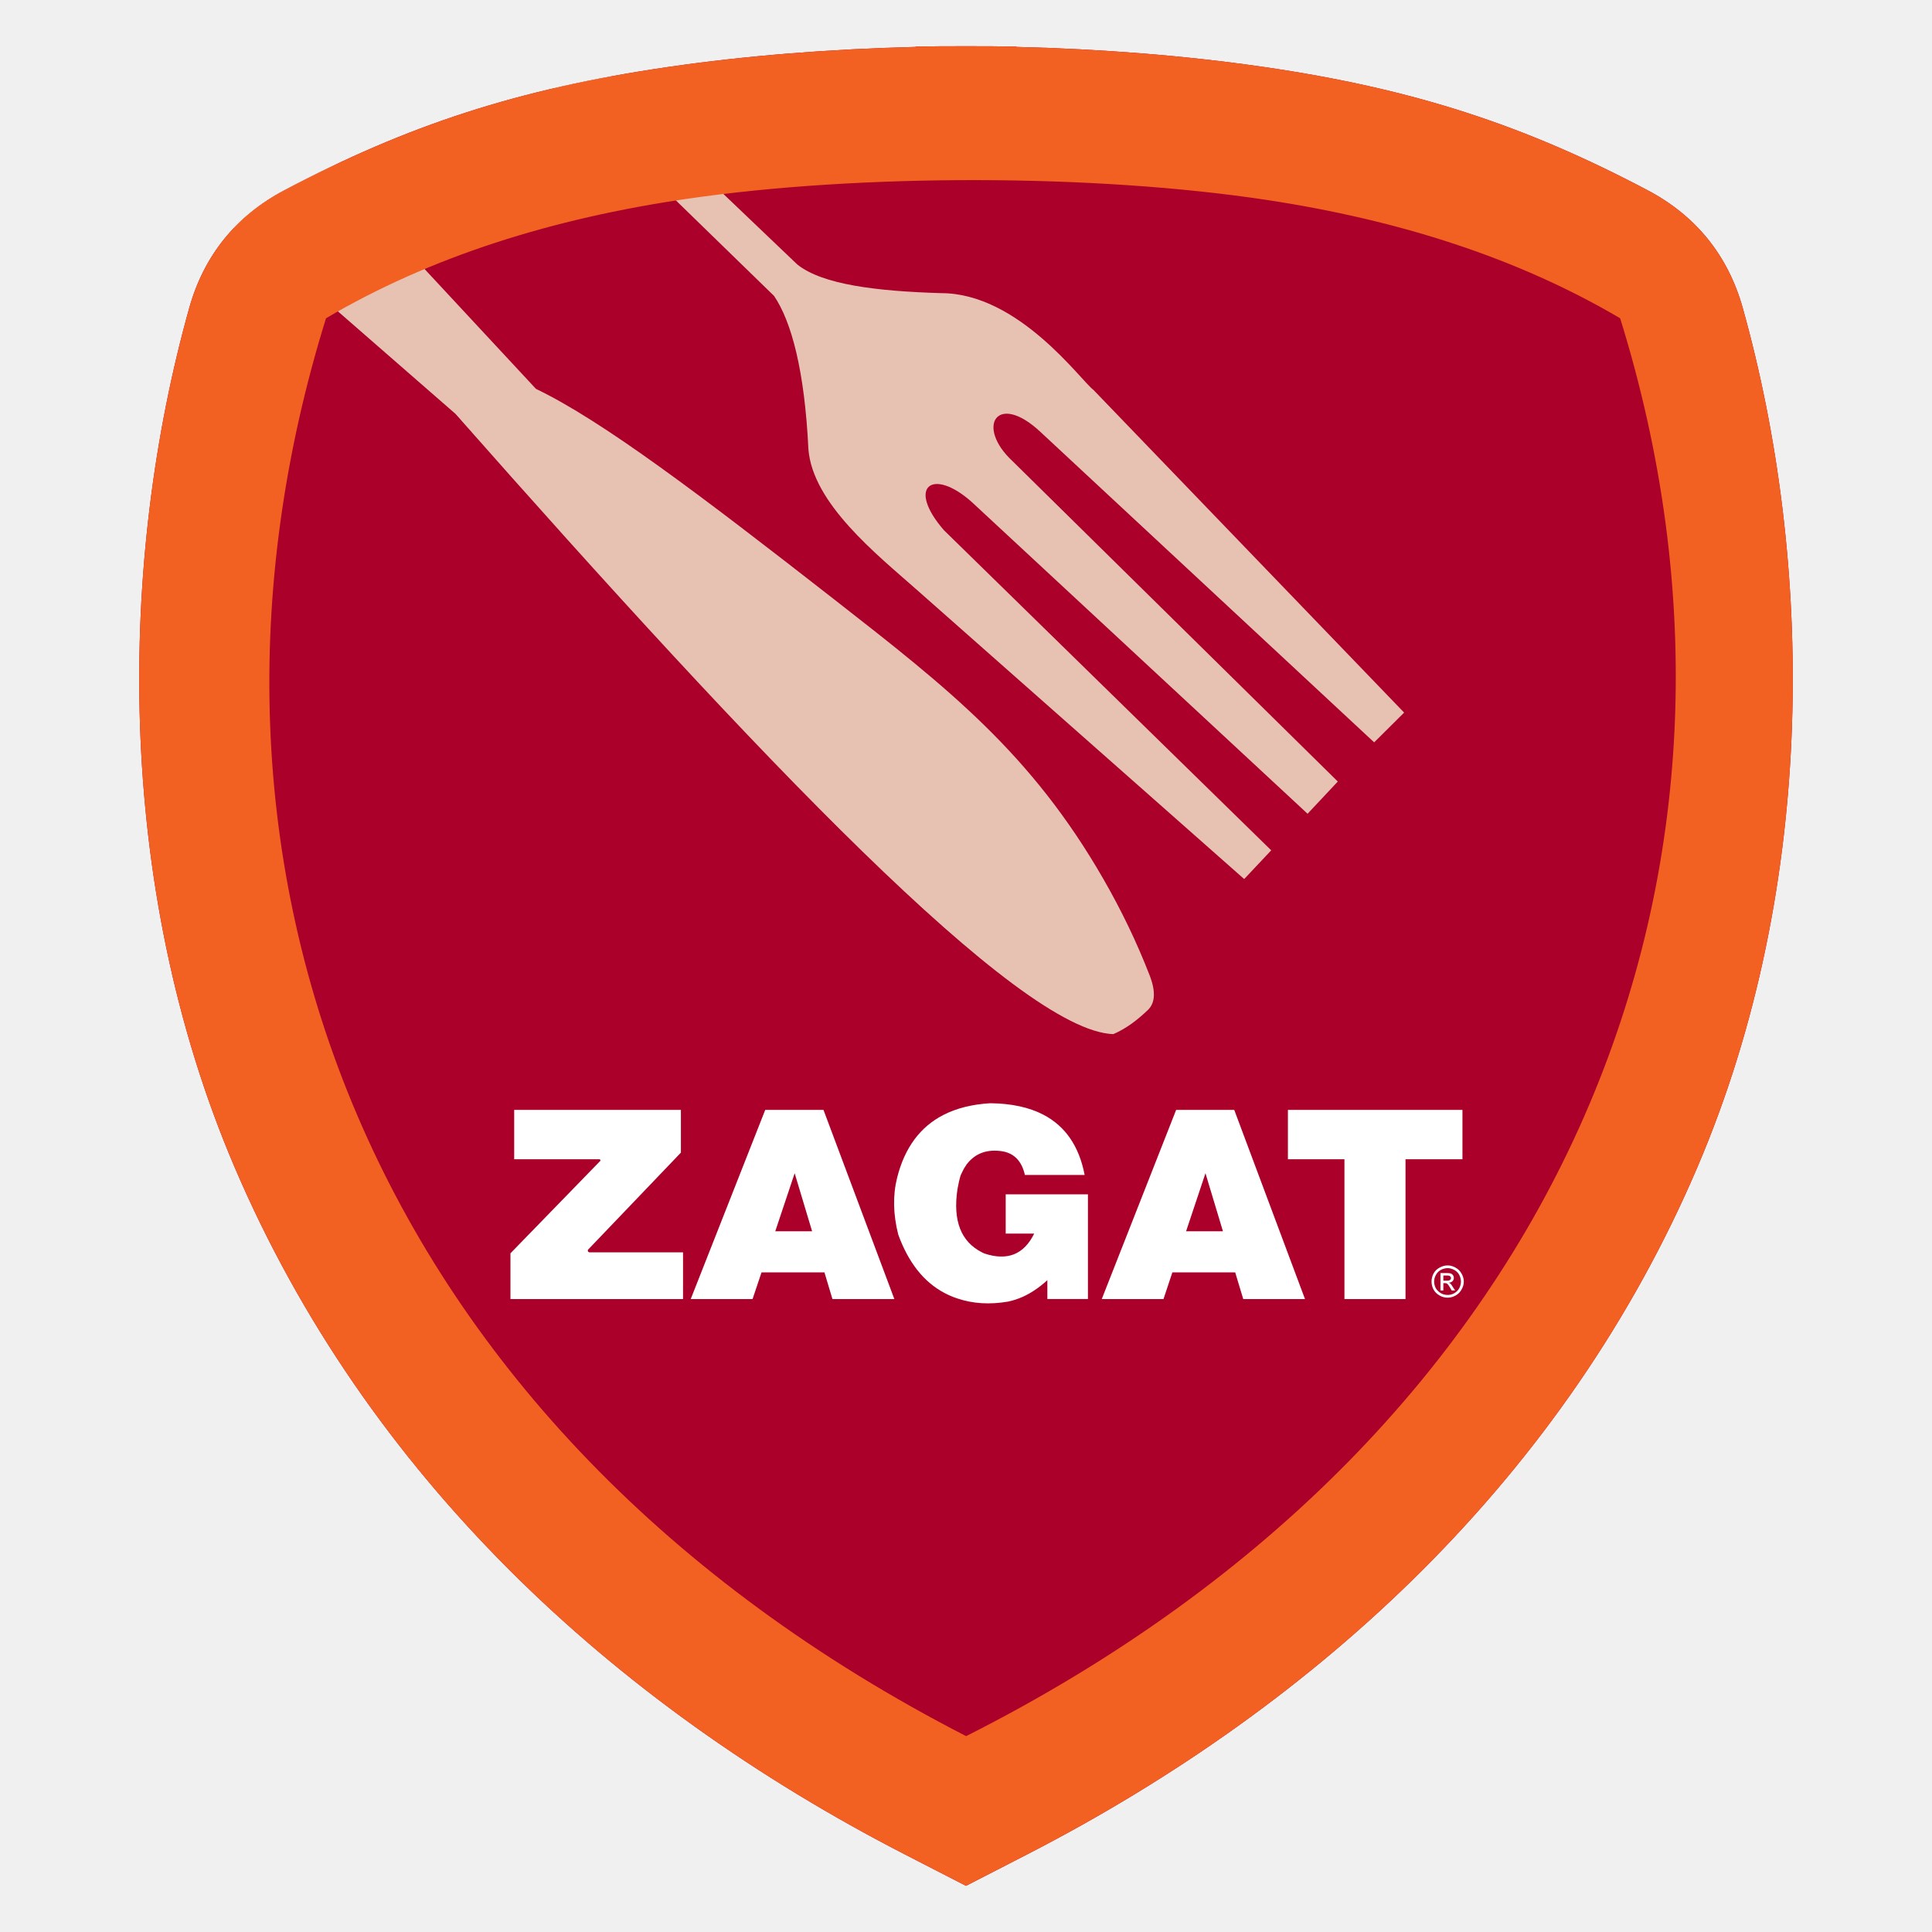
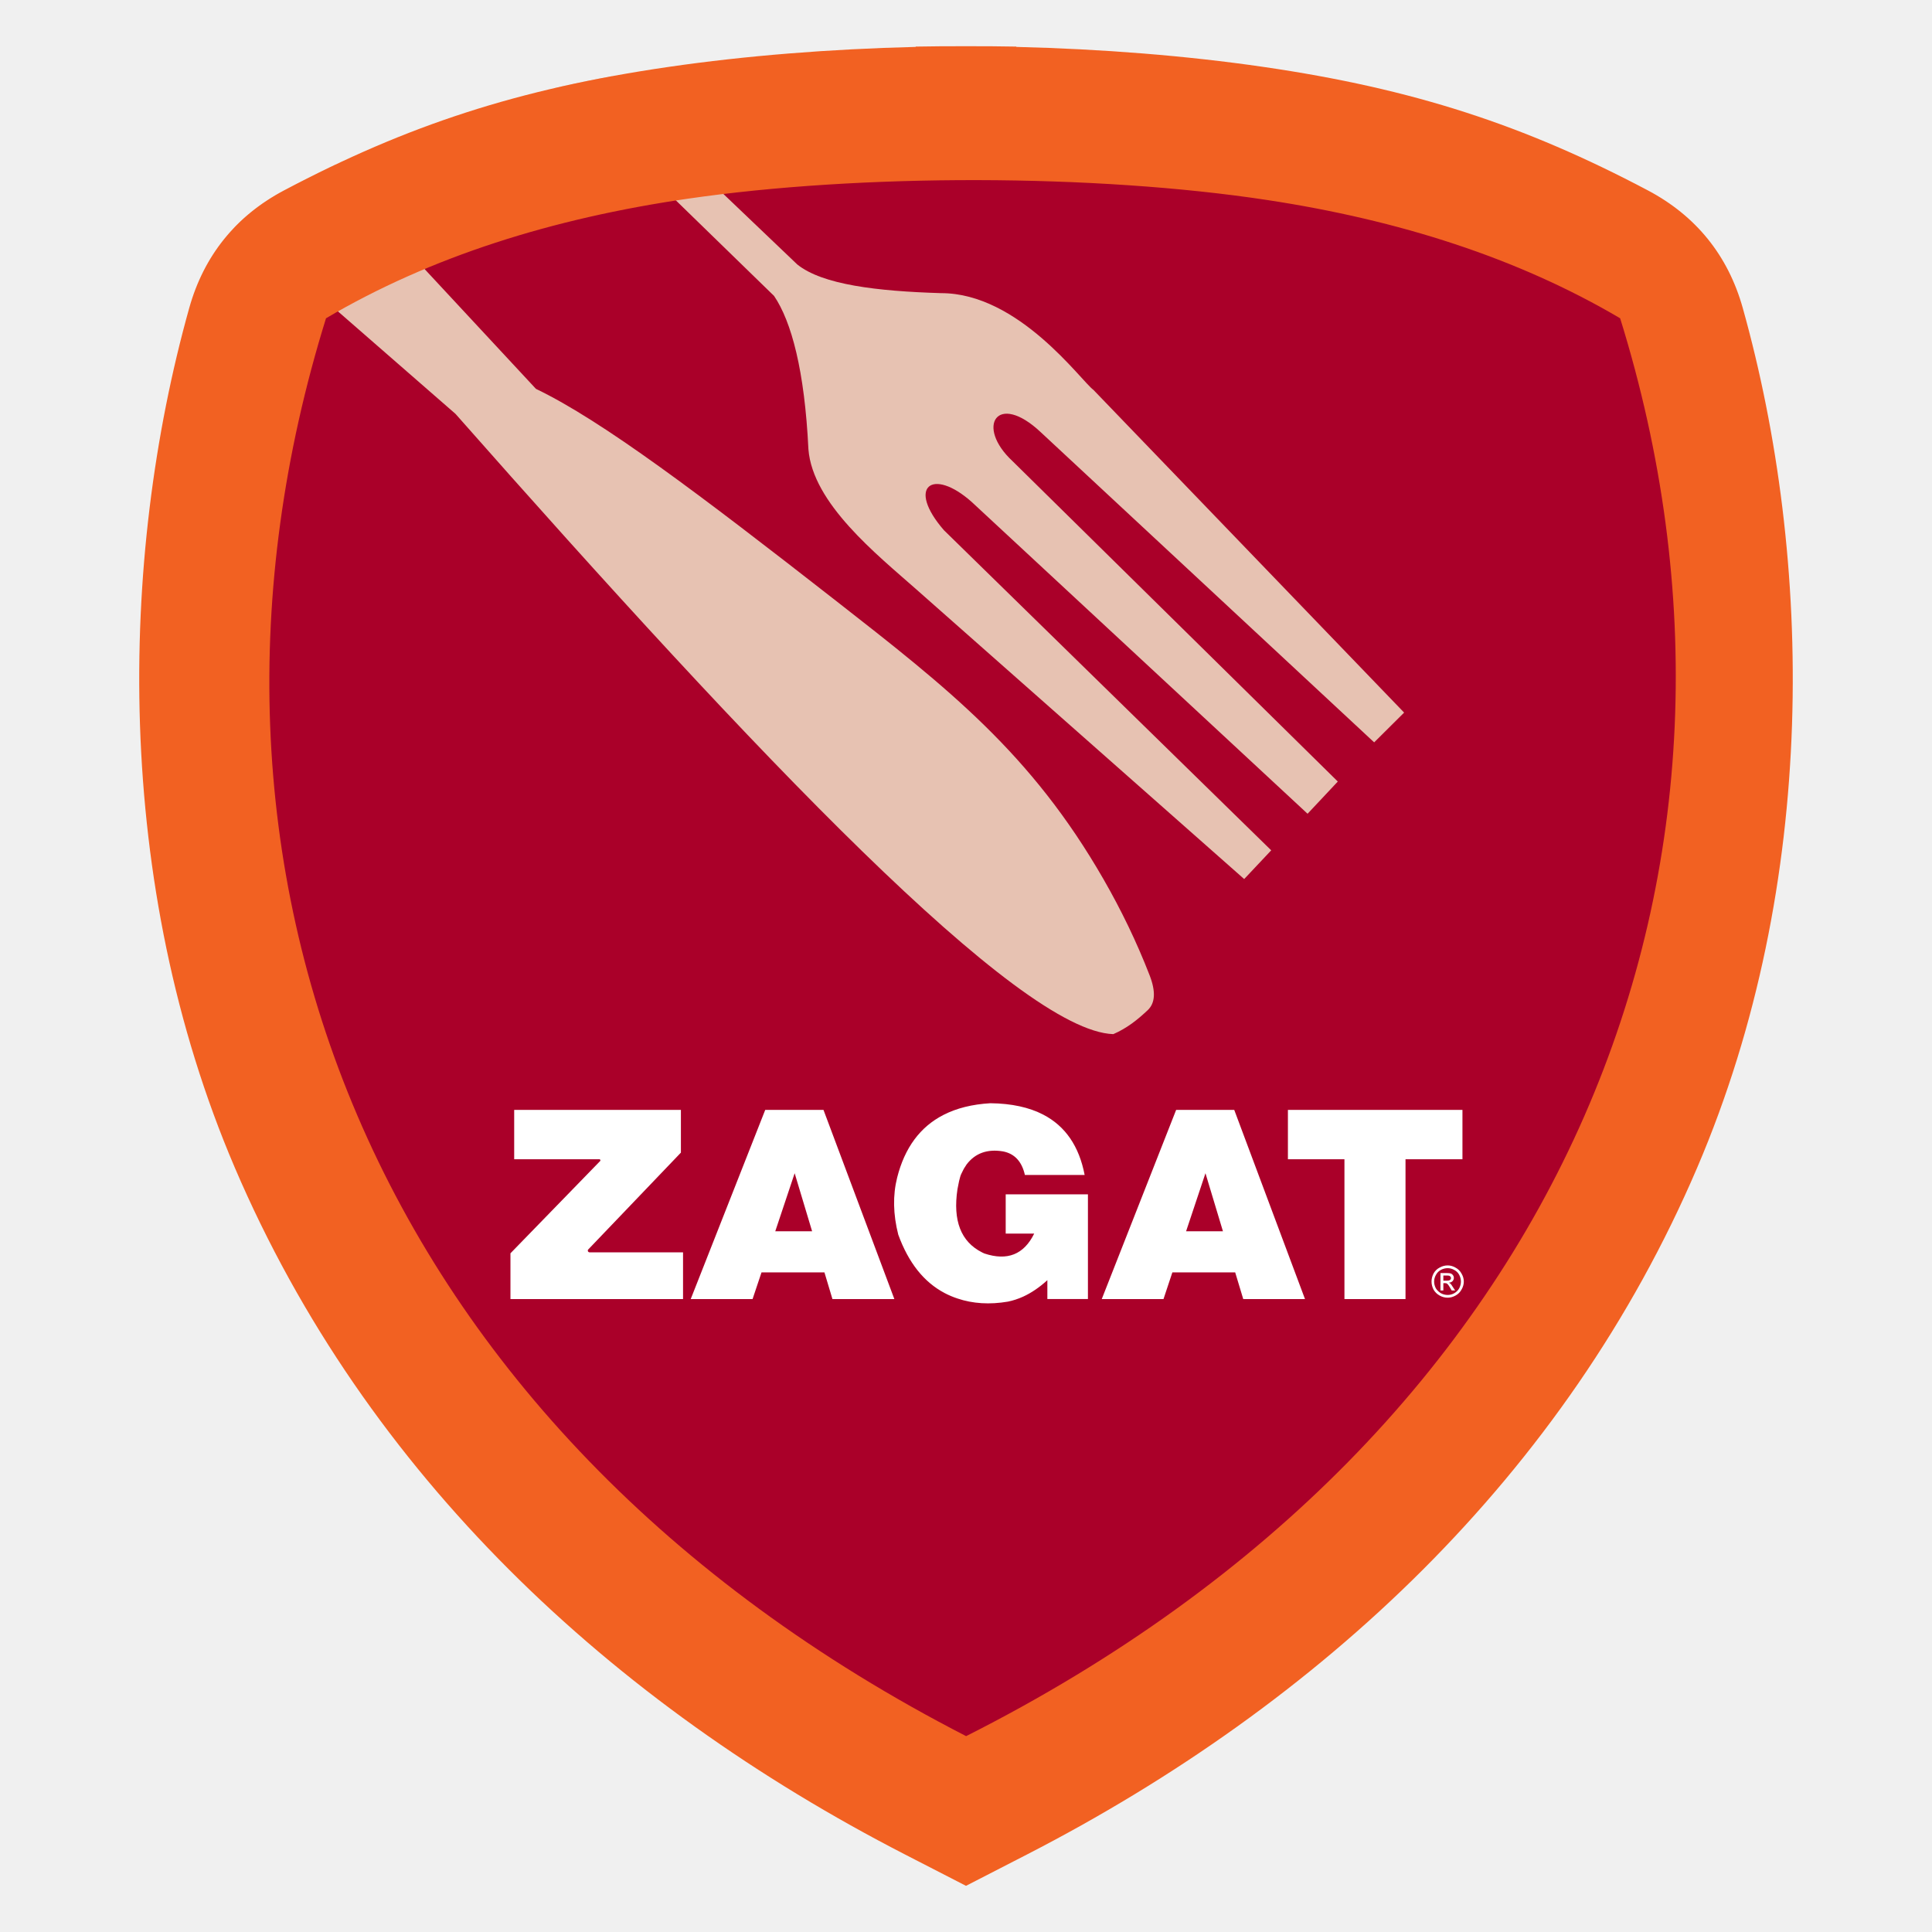
<svg xmlns="http://www.w3.org/2000/svg" xml:space="preserve" width="152.4mm" height="152.4mm" version="1.1" style="shape-rendering:geometricPrecision; text-rendering:geometricPrecision; image-rendering:optimizeQuality; fill-rule:evenodd; clip-rule:evenodd" viewBox="0 0 15240 15240">
  <defs>
    <style type="text/css">
   
    .fil0 {fill:none}
    .fil1 {fill:#AA0029}
    .fil2 {fill:#E7C2B2}
    .fil4 {fill:#F26122}
    .fil3 {fill:white}
   
  </style>
  </defs>
  <g id="Capa_x0020_1">
-     <g id="_1752931950592">
+     <g id="_2981989033952">
      <rect class="fil0" x="-0" y="-0" width="15240" height="15240" />
-       <path class="fil1" d="M5272.5 527.99c610.21,-88.82 1275.11,-141.62 1950.58,-157.99l0 -2.47c131.94,-2.36 264.13,-3.35 396.24,-2.95l1.37 0c132.12,-0.4 264.31,0.58 396.24,2.95l0 2.47c675.47,16.37 1340.37,69.17 1950.59,157.99 1183.59,172.28 2061.1,460.89 3031.33,973.89 379.93,200.88 632.68,514.2 748.57,928.05 553.9,1977.94 601.43,4534.6 -359.94,6781.46 -1036.17,2421.7 -2970.08,4226.45 -5288.06,5418.02l-82.49 42.4 0 0.18 -19.28 9.73 -374.16 192.34 -3.47 1.45 -3.5 -1.45 -374.16 -192.34 -19.28 -9.73 0 -0.18 -82.49 -42.4c-2317.98,-1191.57 -4251.89,-2996.32 -5288.05,-5418.02 -961.38,-2246.86 -913.85,-4803.52 -359.95,-6781.46 115.9,-413.85 368.64,-727.17 748.58,-928.05 970.22,-513 1847.74,-801.61 3031.33,-973.89z" />
+       <path class="fil1" d="M5302.97 620.06c602.29,-87.67 1258.56,-139.78 1925.26,-155.94l0 -2.44c130.23,-2.33 260.7,-3.31 391.1,-2.91l1.35 0c130.4,-0.4 260.88,0.57 391.1,2.91l0 2.44c666.7,16.16 1322.97,68.27 1925.26,155.94 1168.23,170.04 2034.35,454.91 2991.98,961.24 375,198.28 624.47,507.53 738.86,916.01 546.7,1952.26 593.62,4475.73 -355.27,6693.43 -1022.72,2390.25 -2931.53,4171.57 -5219.41,5347.67l-81.42 41.85 0 0.18 -19.03 9.6 -369.3 189.85 -3.43 1.43 -3.46 -1.43 -369.29 -189.85 -19.04 -9.6 0 -0.18 -81.42 -41.85c-2287.88,-1176.1 -4196.69,-2957.42 -5219.4,-5347.67 -948.9,-2217.7 -901.98,-4741.17 -355.27,-6693.43 114.39,-408.48 363.85,-717.73 738.85,-916.01 957.63,-506.33 1823.76,-791.2 2991.98,-961.24z" />
      <path class="fil2" d="M1846.21 1796.92c110.8,-115.9 242.65,-214.51 394.96,-295.04 137.45,-72.68 273.05,-140.84 407.91,-204.82l446.45 552.19 1132.18 1218.22c523.61,251.44 1291.01,831.77 2363.13,1669.04 888.95,694.21 1542.64,1205.13 2113.88,2199.01 138.59,241.14 261.32,493.81 363.82,758.19 49.27,127.1 44.52,218.48 -15.27,274.77 -82.07,77.27 -164.53,142.6 -271.34,189 -746.48,-25.17 -2800.39,-2185.81 -5188.71,-4892.62l-1099.78 -958.78 -647.23 -509.16zm2531.3 -1102.87c145.27,-33.62 294.38,-64.45 448.35,-92.77l600.74 661.91 862.29 822.8c199.17,160.25 629.32,210.9 1133.65,226.39 614.44,-1.15 1106.99,694.4 1202.69,763.14l2450.74 2545.58 -236.28 234.81 -2629.52 -2446.11c-344.78,-325.08 -518.48,-46.16 -222.78,228.04l2565.44 2527.04 -238.4 254.15 -2649.29 -2459.4c-309.82,-275.64 -517.63,-121.44 -219.39,222.61l2581.83 2525.33 -213.23 226.57 -2586.01 -2284.85c-311.4,-275.14 -818.49,-678.07 -851.39,-1106.08 -30.02,-619.57 -133.24,-1006.01 -271.14,-1209.05l-1043.88 -1015.66 -684.42 -624.45z" />
      <path class="fil3" d="M9646.87 9712.61l-137.95 -457.92 -152.82 457.92 290.77 0zm89.13 -957.4l558.17 1492.35 -487.08 0 -63.68 -210.74 -495.56 0 -70.03 210.74 -487.07 0 586.83 -1492.35 458.42 0zm-3329.91 957.4l-137.64 -457.92 -153.05 457.92 290.69 0zm89.8 -957.4l559.08 1492.35 -488.39 0 -63.23 -210.74 -496.37 0 -70.67 210.74 -487.85 0 587.77 -1492.35 459.66 0zm-2439.88 389.04l0 -389.04 1315.1 0 0 336.87 -733.31 766.44c-3.09,10.66 0.59,17.43 11.05,20.26l739.1 0 0 368.78 -1361.39 0 0 -360.67 -0.53 0 709.1 -729.46c2.33,-5.71 0.55,-10.09 -5.27,-13.17l-673.85 -0.01zm3385.81 -349.38c103.62,-53.22 227.03,-84.02 370.25,-92.4 166.42,1.89 305.68,32 417.83,90.33 173.91,90.53 282.55,249.02 325.93,475.41l-471.32 0c-23.91,-106.31 -81.55,-168.25 -172.97,-185.83 -123.24,-20.46 -218.93,13.95 -287.01,103.24 -3.96,6.21 -8.11,12.74 -12.45,19.62 -5.03,6.89 -9.36,14.1 -12.95,21.68 -5.77,11.02 -11.53,22.71 -17.31,35.1 -3.58,7.58 -6.47,15.83 -8.64,24.79 -2.89,9.64 -5.39,19.27 -7.56,28.91 -1.44,8.94 -3.25,17.89 -5.39,26.83 -2.89,12.39 -5.4,25.12 -7.57,38.2 -37.39,248.68 27.48,414.91 194.58,498.64l17.3 8.24c181.18,60.61 312.33,8.31 393.49,-156.91l-224.83 -0.01 0 -309.71 648.61 0 0 825.9 -320.01 0 0 -148.67c-62,56.62 -125.8,99.99 -191.34,130.07 -39.39,17.78 -79.39,30.88 -119.99,39.24 -144.01,24.43 -276.61,16.16 -397.83,-24.78 -35.3,-11.67 -68.99,-25.94 -101.07,-42.85 -163.59,-86.01 -285.55,-239.67 -365.92,-460.96 -40.82,-160.38 -43.72,-310.42 -8.66,-450.11 59.36,-235.09 180.98,-399.76 364.83,-493.97zm4068.56 1260.9c-9.07,-16.68 -22.35,-29.53 -39.78,-38.63 -16.67,-9.11 -33.71,-13.63 -51.13,-13.63 -18.18,0 -35.97,4.54 -53.39,13.63 -16.68,9.1 -29.54,21.97 -38.64,38.63 -9.84,17.4 -14.78,35.21 -14.78,53.39 0,18.18 4.56,36 13.66,53.41 9.86,15.9 23.1,28.78 39.78,38.63 16.67,9.1 34.46,13.66 53.39,13.66 18.18,0 35.61,-4.56 52.26,-13.66 16.67,-9.83 29.55,-22.72 38.63,-38.63 9.11,-17.41 13.66,-35.23 13.66,-53.41 0,-18.18 -4.56,-35.99 -13.66,-53.39zm18.18 -10.25c12.15,20.48 18.19,41.66 18.19,63.62 0,21.97 -6.06,43.2 -18.19,63.62 -10.59,19.7 -26.12,35.23 -46.58,46.6 -20.43,11.36 -41.27,17.05 -62.5,17.05 -22.72,0 -43.93,-5.66 -63.61,-17.05 -20.46,-11.37 -36.34,-26.9 -47.7,-46.6 -10.61,-20.42 -15.92,-41.65 -15.92,-63.62 0,-21.96 5.31,-43.15 15.92,-63.62 11.36,-20.47 27.25,-35.95 47.7,-46.57 20.47,-11.37 41.65,-17.06 63.61,-17.06 21.21,0 41.67,5.66 61.36,17.06 20.47,10.62 36.37,26.13 47.72,46.57zm-86.35 25c-3.02,-3.02 -6.06,-5.31 -9.07,-6.81 -4.56,-1.51 -12.15,-2.25 -22.72,-2.25l-25.02 0 0 40.89 26.14 0c12.87,0 21.59,-1.87 26.11,-5.67 5.31,-3.79 7.97,-8.73 7.97,-14.77 0.02,-4.56 -1.12,-8.35 -3.41,-11.39zm19.32 -11.35c4.53,6.04 6.81,12.89 6.81,20.46 0,9.85 -3.41,18.55 -10.22,26.13 -7.58,7.58 -17.41,11.74 -29.54,12.51 5.32,2.25 9.46,4.55 12.51,6.8 5.3,5.32 11.74,14.4 19.3,27.28l18.19 27.28 -27.27 -0.01 -12.5 -21.59c-9.84,-17.41 -17.83,-28.03 -23.87,-31.82 -3.02,-3.02 -8.71,-4.56 -17.04,-4.56l-12.5 0.02 0 57.95 -22.72 0 0 -137.5 47.74 0.01c15.89,0 27.25,1.16 34.08,3.41 7.57,3.03 13.24,7.55 17.03,13.63zm74.58 -914.92l-449.16 0 0 1103.31 -481.72 0 0 -1103.31 -445.89 0 0 -389.04 1376.77 0 0 389.04z" />
      <path class="fil4" d="M5272.5 527.99c610.21,-88.82 1275.11,-141.62 1950.58,-157.99l0 -2.47c131.94,-2.36 264.13,-3.35 396.24,-2.95l1.37 0c132.12,-0.4 264.31,0.58 396.24,2.95l0 2.47c675.47,16.37 1340.37,69.17 1950.59,157.99 1183.59,172.28 2061.1,460.89 3031.33,973.89 379.93,200.88 632.68,514.2 748.57,928.05 553.9,1977.94 601.43,4534.6 -359.94,6781.46 -1036.17,2421.7 -2970.08,4226.45 -5288.06,5418.02l-82.49 42.4 0 0.18 -19.28 9.73 -374.16 192.34 -3.47 1.45 -3.5 -1.45 -374.16 -192.34 -19.28 -9.73 0 -0.18 -82.49 -42.4c-2317.98,-1191.57 -4251.89,-2996.32 -5288.05,-5418.02 -961.38,-2246.86 -913.85,-4803.52 -359.95,-6781.46 115.9,-413.85 368.64,-727.17 748.58,-928.05 970.22,-513 1847.74,-801.61 3031.33,-973.89zm151.33 1039.69c-1063.03,154.73 -2023.76,454.89 -2852.19,943.01 -1334,4290.73 309.12,8747.6 5049.28,11184.3 4789.49,-2416.98 6493.14,-6893.57 5159.14,-11184.3 -810,-477.25 -1746.44,-774.83 -2781.36,-932.47 -1360.59,-207.25 -3211.6,-208.97 -4574.87,-10.54z" />
    </g>
  </g>
</svg>
